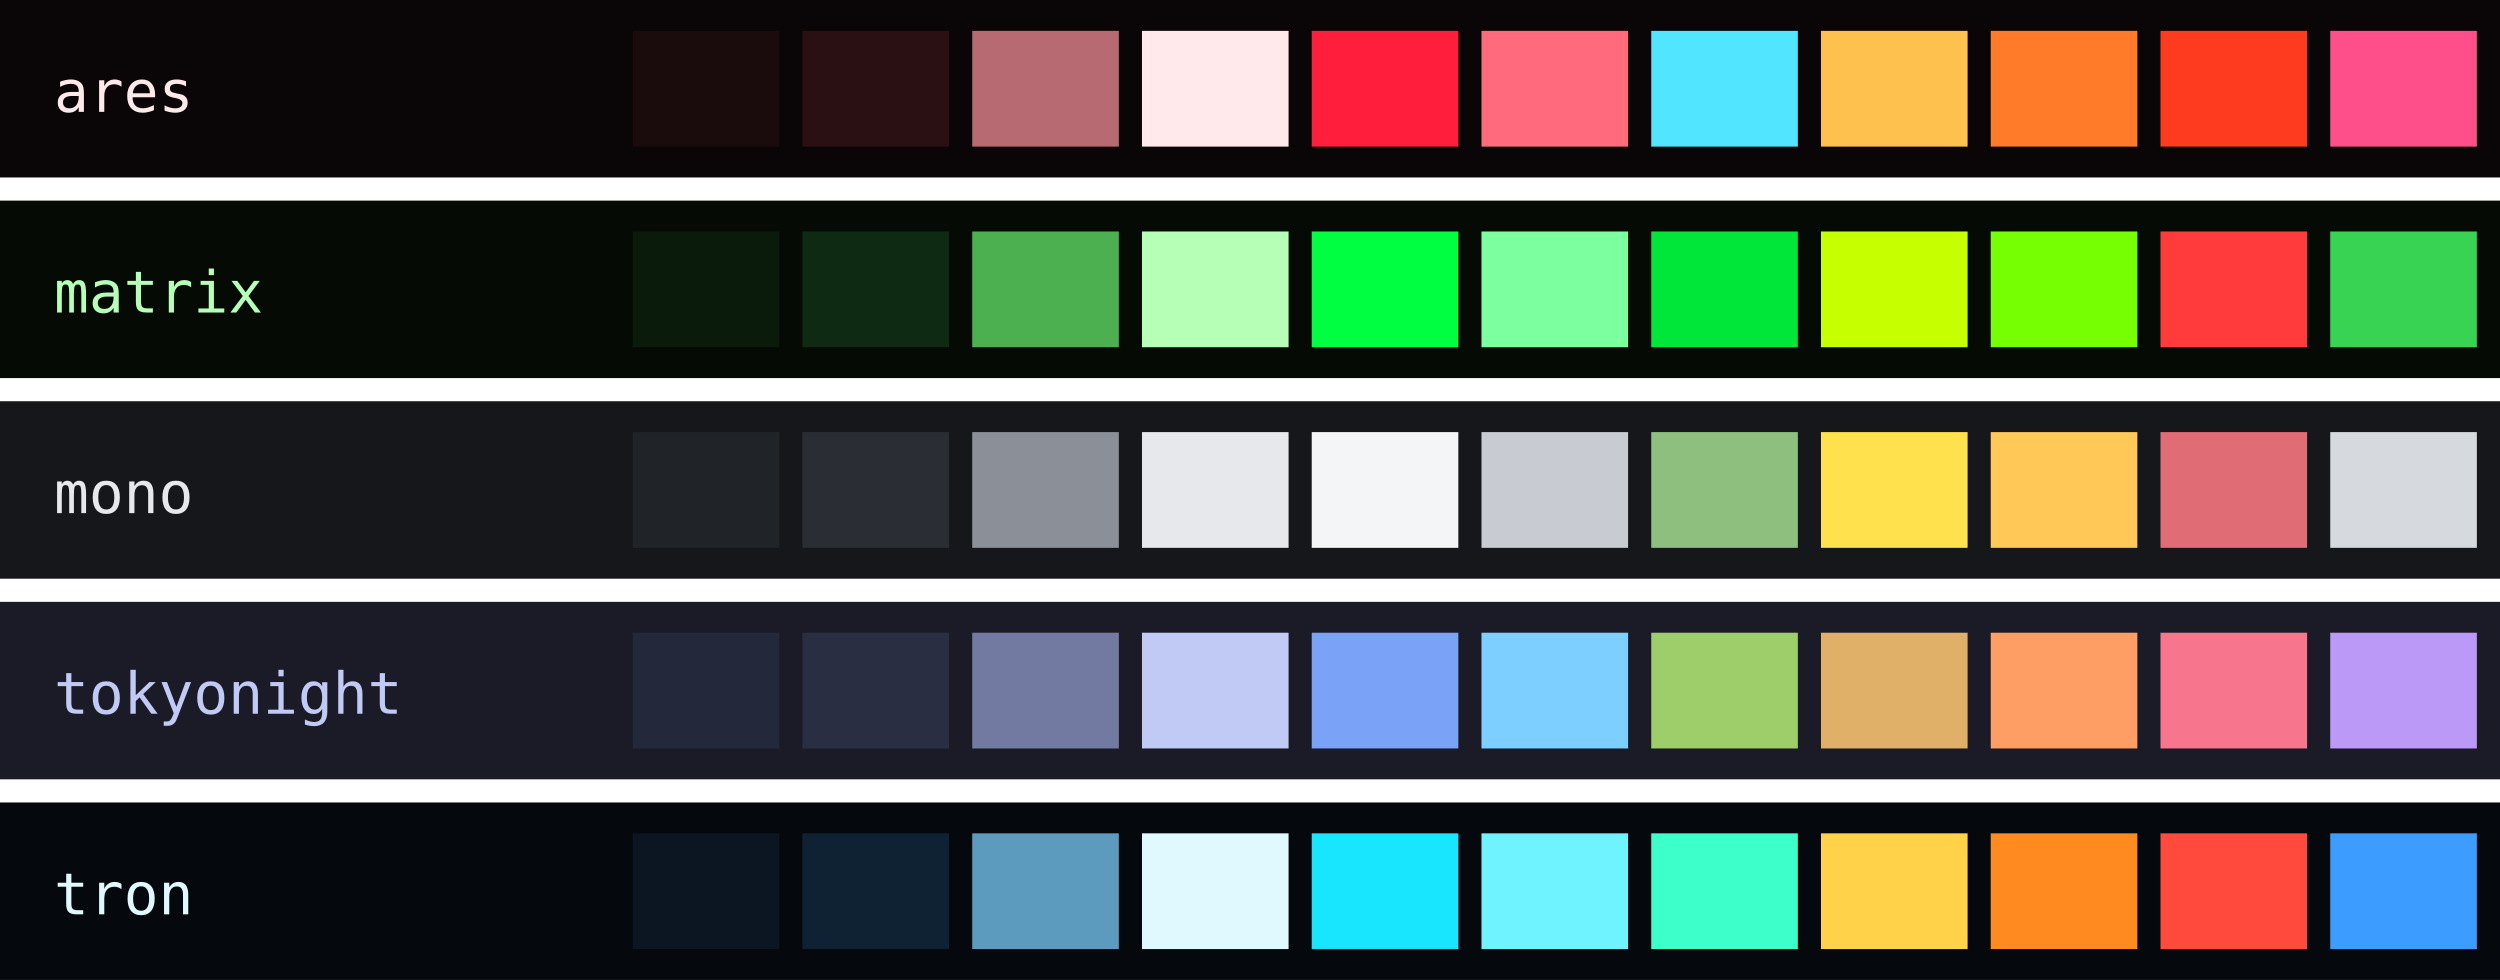
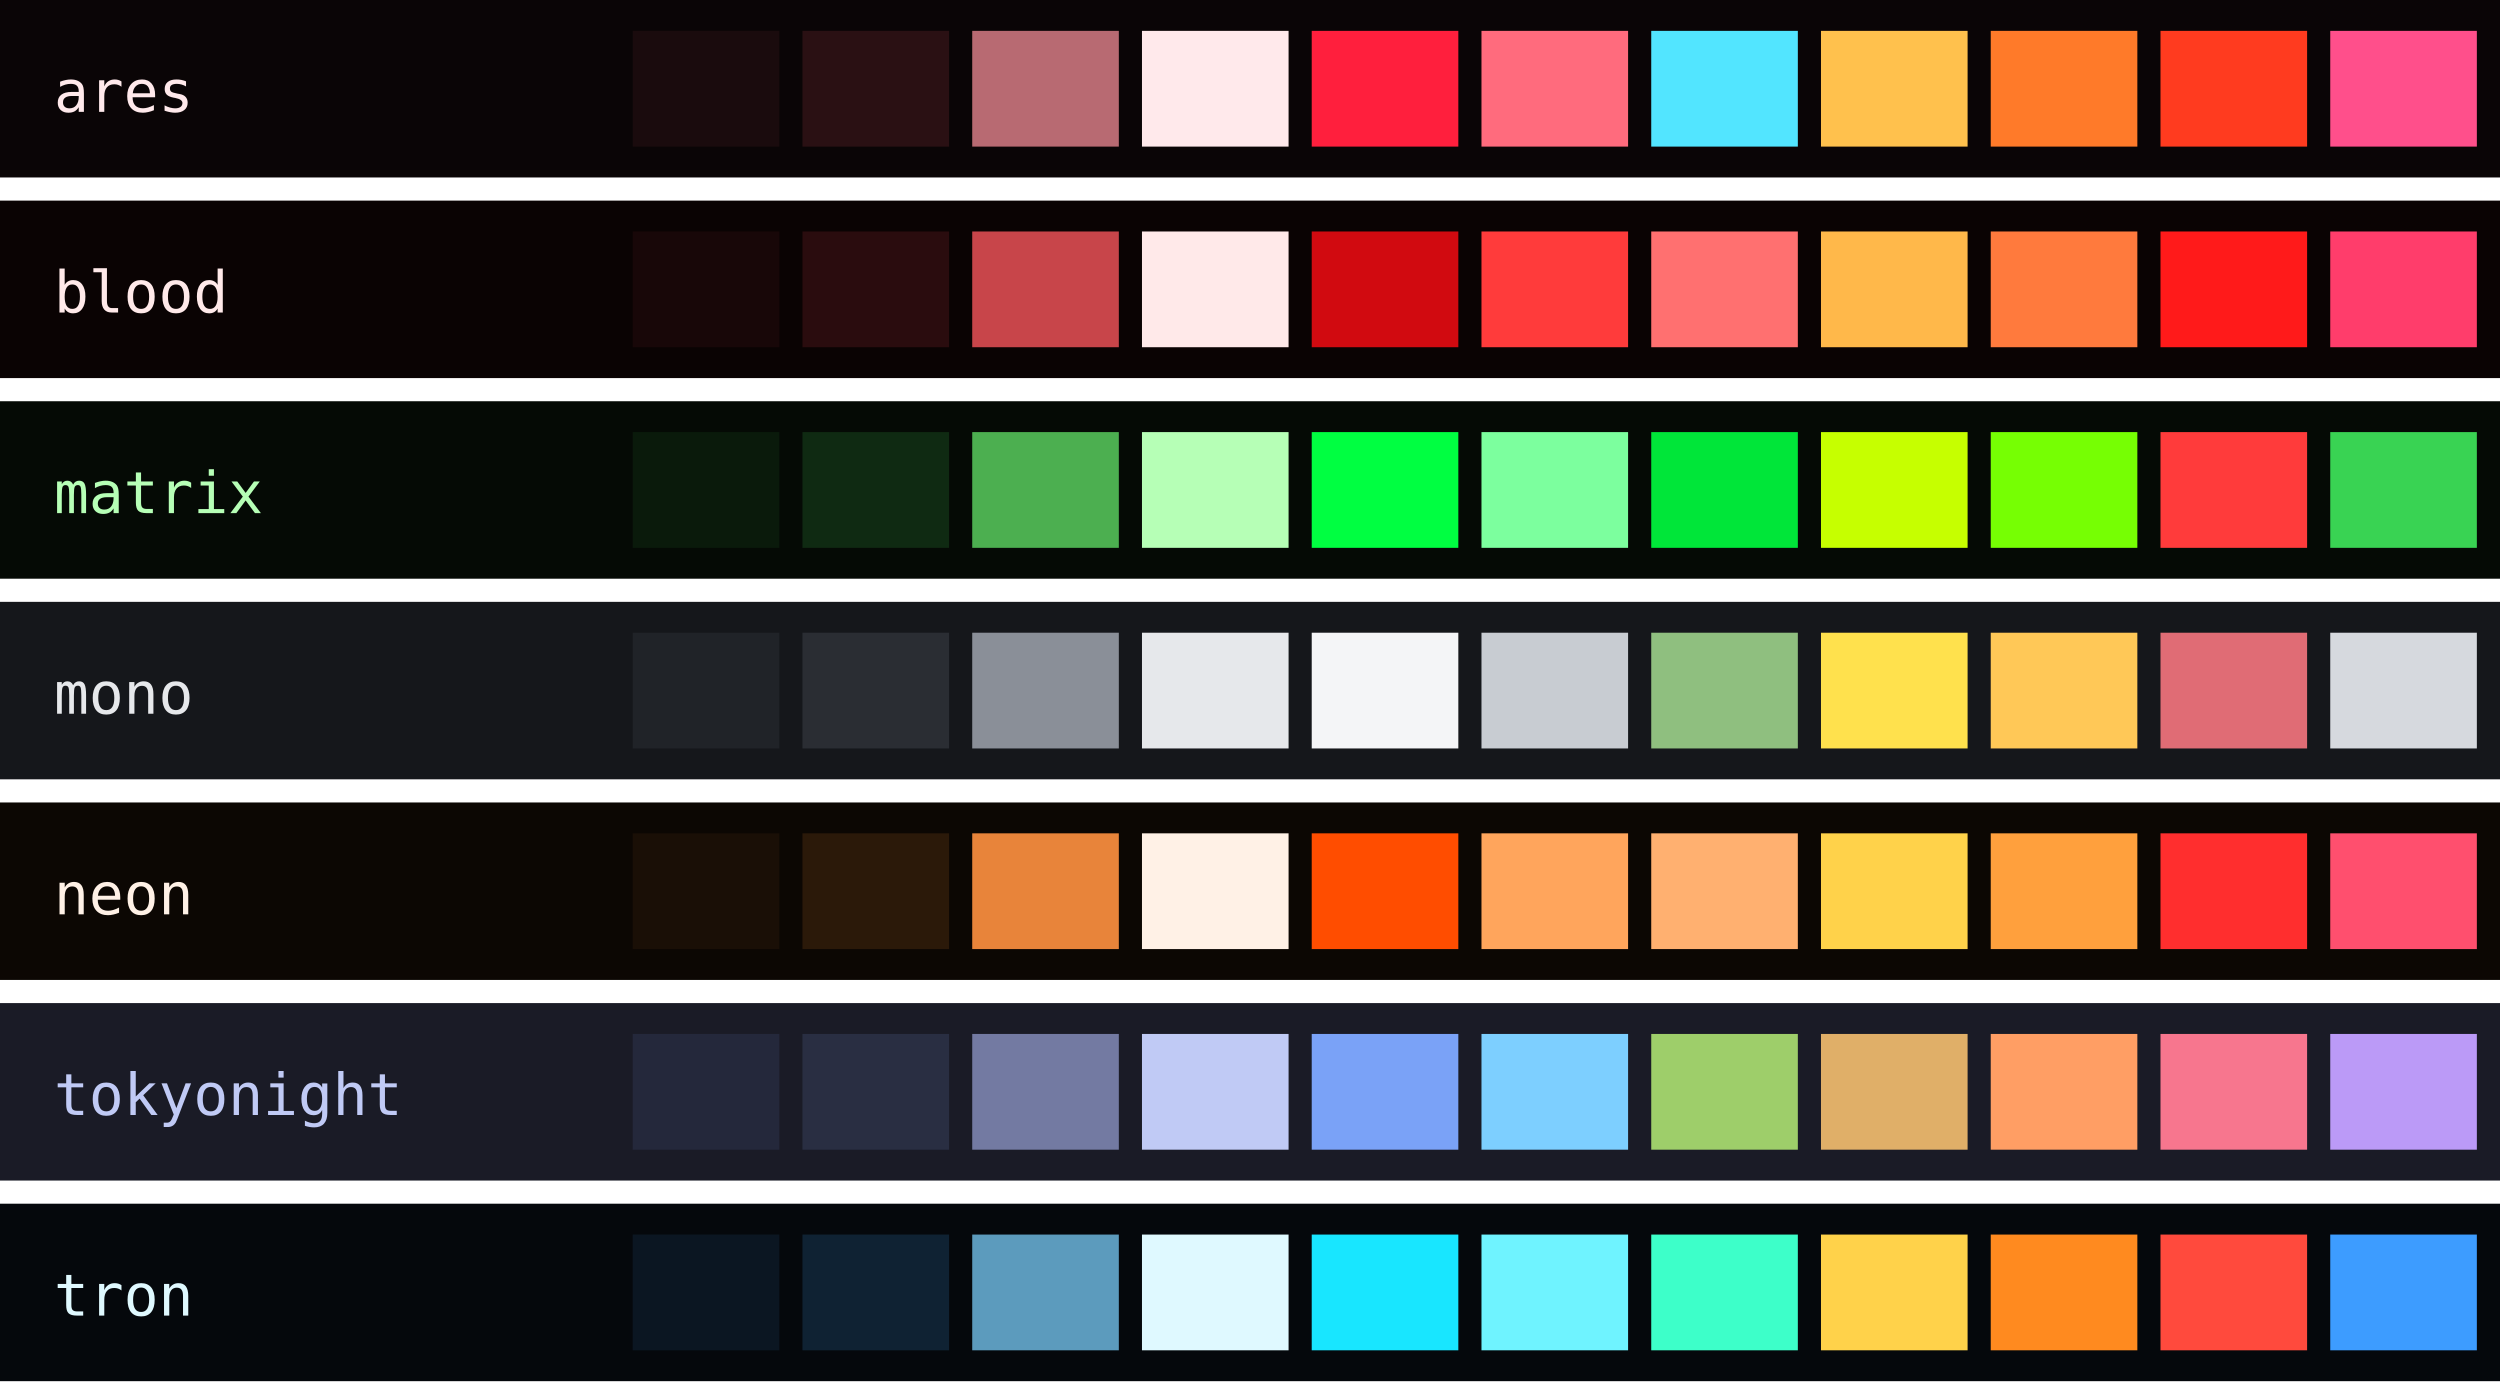
- <svg xmlns="http://www.w3.org/2000/svg" width="648" height="254" viewBox="0 0 648 254">
+ <svg xmlns="http://www.w3.org/2000/svg" width="648" height="358" viewBox="0 0 648 358">
  <rect x="0" y="0" width="648" height="46" fill="#0a0506" />
  <text x="14" y="29" fill="#ffe9eb" font-family="monospace" font-size="15">ares</text>
  <rect x="120" y="8" width="38" height="30" fill="#0a0506" />
  <rect x="164" y="8" width="38" height="30" fill="#1a0b0d" />
  <rect x="208" y="8" width="38" height="30" fill="#2a1013" />
  <rect x="252" y="8" width="38" height="30" fill="#b86a72" />
  <rect x="296" y="8" width="38" height="30" fill="#ffe9eb" />
  <rect x="340" y="8" width="38" height="30" fill="#ff1f3d" />
  <rect x="384" y="8" width="38" height="30" fill="#ff6b7d" />
  <rect x="428" y="8" width="38" height="30" fill="#52e5ff" />
  <rect x="472" y="8" width="38" height="30" fill="#ffc14d" />
  <rect x="516" y="8" width="38" height="30" fill="#ff7a29" />
  <rect x="560" y="8" width="38" height="30" fill="#ff3b1f" />
  <rect x="604" y="8" width="38" height="30" fill="#ff4f8b" />
-   <rect x="0" y="52" width="648" height="46" fill="#050a05" />
-   <text x="14" y="81" fill="#b6ffb6" font-family="monospace" font-size="15">matrix</text>
-   <rect x="120" y="60" width="38" height="30" fill="#050a05" />
-   <rect x="164" y="60" width="38" height="30" fill="#0a1a0b" />
-   <rect x="208" y="60" width="38" height="30" fill="#0f2a12" />
-   <rect x="252" y="60" width="38" height="30" fill="#4caf50" />
-   <rect x="296" y="60" width="38" height="30" fill="#b6ffb6" />
-   <rect x="340" y="60" width="38" height="30" fill="#00ff41" />
-   <rect x="384" y="60" width="38" height="30" fill="#7cff9e" />
-   <rect x="428" y="60" width="38" height="30" fill="#00e639" />
-   <rect x="472" y="60" width="38" height="30" fill="#c6ff00" />
-   <rect x="516" y="60" width="38" height="30" fill="#76ff03" />
-   <rect x="560" y="60" width="38" height="30" fill="#ff3b3b" />
-   <rect x="604" y="60" width="38" height="30" fill="#39d353" />
-   <rect x="0" y="104" width="648" height="46" fill="#15171b" />
-   <text x="14" y="133" fill="#e6e8eb" font-family="monospace" font-size="15">mono</text>
-   <rect x="120" y="112" width="38" height="30" fill="#15171b" />
-   <rect x="164" y="112" width="38" height="30" fill="#202328" />
-   <rect x="208" y="112" width="38" height="30" fill="#2a2d33" />
-   <rect x="252" y="112" width="38" height="30" fill="#8a8f98" />
-   <rect x="296" y="112" width="38" height="30" fill="#e6e8eb" />
-   <rect x="340" y="112" width="38" height="30" fill="#f4f5f7" />
-   <rect x="384" y="112" width="38" height="30" fill="#c8ccd2" />
-   <rect x="428" y="112" width="38" height="30" fill="#8fbf7f" />
-   <rect x="472" y="112" width="38" height="30" fill="#ffe14d" />
-   <rect x="516" y="112" width="38" height="30" fill="#ffc857" />
-   <rect x="560" y="112" width="38" height="30" fill="#e06c75" />
-   <rect x="604" y="112" width="38" height="30" fill="#d6d9de" />
-   <rect x="0" y="156" width="648" height="46" fill="#1a1b26" />
-   <text x="14" y="185" fill="#c0caf5" font-family="monospace" font-size="15">tokyonight</text>
-   <rect x="120" y="164" width="38" height="30" fill="#1a1b26" />
-   <rect x="164" y="164" width="38" height="30" fill="#24283b" />
-   <rect x="208" y="164" width="38" height="30" fill="#292e42" />
-   <rect x="252" y="164" width="38" height="30" fill="#737aa2" />
-   <rect x="296" y="164" width="38" height="30" fill="#c0caf5" />
-   <rect x="340" y="164" width="38" height="30" fill="#7aa2f7" />
-   <rect x="384" y="164" width="38" height="30" fill="#7dcfff" />
-   <rect x="428" y="164" width="38" height="30" fill="#9ece6a" />
-   <rect x="472" y="164" width="38" height="30" fill="#e0af68" />
-   <rect x="516" y="164" width="38" height="30" fill="#ff9e64" />
-   <rect x="560" y="164" width="38" height="30" fill="#f7768e" />
-   <rect x="604" y="164" width="38" height="30" fill="#bb9af7" />
-   <rect x="0" y="208" width="648" height="46" fill="#05080c" />
-   <text x="14" y="237" fill="#dff9ff" font-family="monospace" font-size="15">tron</text>
-   <rect x="120" y="216" width="38" height="30" fill="#05080c" />
-   <rect x="164" y="216" width="38" height="30" fill="#0b1622" />
-   <rect x="208" y="216" width="38" height="30" fill="#0f2233" />
-   <rect x="252" y="216" width="38" height="30" fill="#5c9bbd" />
-   <rect x="296" y="216" width="38" height="30" fill="#dff9ff" />
-   <rect x="340" y="216" width="38" height="30" fill="#18e6ff" />
-   <rect x="384" y="216" width="38" height="30" fill="#6ff3ff" />
-   <rect x="428" y="216" width="38" height="30" fill="#3dffc9" />
+   <rect x="0" y="52" width="648" height="46" fill="#0a0303" />
+   <text x="14" y="81" fill="#ffe9e9" font-family="monospace" font-size="15">blood</text>
+   <rect x="120" y="60" width="38" height="30" fill="#0a0303" />
+   <rect x="164" y="60" width="38" height="30" fill="#180708" />
+   <rect x="208" y="60" width="38" height="30" fill="#2a0c0e" />
+   <rect x="252" y="60" width="38" height="30" fill="#c8454a" />
+   <rect x="296" y="60" width="38" height="30" fill="#ffe9e9" />
+   <rect x="340" y="60" width="38" height="30" fill="#d10a10" />
+   <rect x="384" y="60" width="38" height="30" fill="#ff3b3b" />
+   <rect x="428" y="60" width="38" height="30" fill="#ff7070" />
+   <rect x="472" y="60" width="38" height="30" fill="#ffb84a" />
+   <rect x="516" y="60" width="38" height="30" fill="#ff7a3d" />
+   <rect x="560" y="60" width="38" height="30" fill="#ff1a1a" />
+   <rect x="604" y="60" width="38" height="30" fill="#ff3d6b" />
+   <rect x="0" y="104" width="648" height="46" fill="#050a05" />
+   <text x="14" y="133" fill="#b6ffb6" font-family="monospace" font-size="15">matrix</text>
+   <rect x="120" y="112" width="38" height="30" fill="#050a05" />
+   <rect x="164" y="112" width="38" height="30" fill="#0a1a0b" />
+   <rect x="208" y="112" width="38" height="30" fill="#0f2a12" />
+   <rect x="252" y="112" width="38" height="30" fill="#4caf50" />
+   <rect x="296" y="112" width="38" height="30" fill="#b6ffb6" />
+   <rect x="340" y="112" width="38" height="30" fill="#00ff41" />
+   <rect x="384" y="112" width="38" height="30" fill="#7cff9e" />
+   <rect x="428" y="112" width="38" height="30" fill="#00e639" />
+   <rect x="472" y="112" width="38" height="30" fill="#c6ff00" />
+   <rect x="516" y="112" width="38" height="30" fill="#76ff03" />
+   <rect x="560" y="112" width="38" height="30" fill="#ff3b3b" />
+   <rect x="604" y="112" width="38" height="30" fill="#39d353" />
+   <rect x="0" y="156" width="648" height="46" fill="#15171b" />
+   <text x="14" y="185" fill="#e6e8eb" font-family="monospace" font-size="15">mono</text>
+   <rect x="120" y="164" width="38" height="30" fill="#15171b" />
+   <rect x="164" y="164" width="38" height="30" fill="#202328" />
+   <rect x="208" y="164" width="38" height="30" fill="#2a2d33" />
+   <rect x="252" y="164" width="38" height="30" fill="#8a8f98" />
+   <rect x="296" y="164" width="38" height="30" fill="#e6e8eb" />
+   <rect x="340" y="164" width="38" height="30" fill="#f4f5f7" />
+   <rect x="384" y="164" width="38" height="30" fill="#c8ccd2" />
+   <rect x="428" y="164" width="38" height="30" fill="#8fbf7f" />
+   <rect x="472" y="164" width="38" height="30" fill="#ffe14d" />
+   <rect x="516" y="164" width="38" height="30" fill="#ffc857" />
+   <rect x="560" y="164" width="38" height="30" fill="#e06c75" />
+   <rect x="604" y="164" width="38" height="30" fill="#d6d9de" />
+   <rect x="0" y="208" width="648" height="46" fill="#0c0703" />
+   <text x="14" y="237" fill="#fff1e6" font-family="monospace" font-size="15">neon</text>
+   <rect x="120" y="216" width="38" height="30" fill="#0c0703" />
+   <rect x="164" y="216" width="38" height="30" fill="#1a0f06" />
+   <rect x="208" y="216" width="38" height="30" fill="#2b1909" />
+   <rect x="252" y="216" width="38" height="30" fill="#e8843a" />
+   <rect x="296" y="216" width="38" height="30" fill="#fff1e6" />
+   <rect x="340" y="216" width="38" height="30" fill="#ff4d00" />
+   <rect x="384" y="216" width="38" height="30" fill="#ffa55c" />
+   <rect x="428" y="216" width="38" height="30" fill="#ffb070" />
  <rect x="472" y="216" width="38" height="30" fill="#ffd24a" />
-   <rect x="516" y="216" width="38" height="30" fill="#ff8a1f" />
-   <rect x="560" y="216" width="38" height="30" fill="#ff4a3d" />
-   <rect x="604" y="216" width="38" height="30" fill="#3d9cff" />
+   <rect x="516" y="216" width="38" height="30" fill="#ffa03d" />
+   <rect x="560" y="216" width="38" height="30" fill="#ff2e2e" />
+   <rect x="604" y="216" width="38" height="30" fill="#ff4f6e" />
+   <rect x="0" y="260" width="648" height="46" fill="#1a1b26" />
+   <text x="14" y="289" fill="#c0caf5" font-family="monospace" font-size="15">tokyonight</text>
+   <rect x="120" y="268" width="38" height="30" fill="#1a1b26" />
+   <rect x="164" y="268" width="38" height="30" fill="#24283b" />
+   <rect x="208" y="268" width="38" height="30" fill="#292e42" />
+   <rect x="252" y="268" width="38" height="30" fill="#737aa2" />
+   <rect x="296" y="268" width="38" height="30" fill="#c0caf5" />
+   <rect x="340" y="268" width="38" height="30" fill="#7aa2f7" />
+   <rect x="384" y="268" width="38" height="30" fill="#7dcfff" />
+   <rect x="428" y="268" width="38" height="30" fill="#9ece6a" />
+   <rect x="472" y="268" width="38" height="30" fill="#e0af68" />
+   <rect x="516" y="268" width="38" height="30" fill="#ff9e64" />
+   <rect x="560" y="268" width="38" height="30" fill="#f7768e" />
+   <rect x="604" y="268" width="38" height="30" fill="#bb9af7" />
+   <rect x="0" y="312" width="648" height="46" fill="#05080c" />
+   <text x="14" y="341" fill="#dff9ff" font-family="monospace" font-size="15">tron</text>
+   <rect x="120" y="320" width="38" height="30" fill="#05080c" />
+   <rect x="164" y="320" width="38" height="30" fill="#0b1622" />
+   <rect x="208" y="320" width="38" height="30" fill="#0f2233" />
+   <rect x="252" y="320" width="38" height="30" fill="#5c9bbd" />
+   <rect x="296" y="320" width="38" height="30" fill="#dff9ff" />
+   <rect x="340" y="320" width="38" height="30" fill="#18e6ff" />
+   <rect x="384" y="320" width="38" height="30" fill="#6ff3ff" />
+   <rect x="428" y="320" width="38" height="30" fill="#3dffc9" />
+   <rect x="472" y="320" width="38" height="30" fill="#ffd24a" />
+   <rect x="516" y="320" width="38" height="30" fill="#ff8a1f" />
+   <rect x="560" y="320" width="38" height="30" fill="#ff4a3d" />
+   <rect x="604" y="320" width="38" height="30" fill="#3d9cff" />
</svg>
